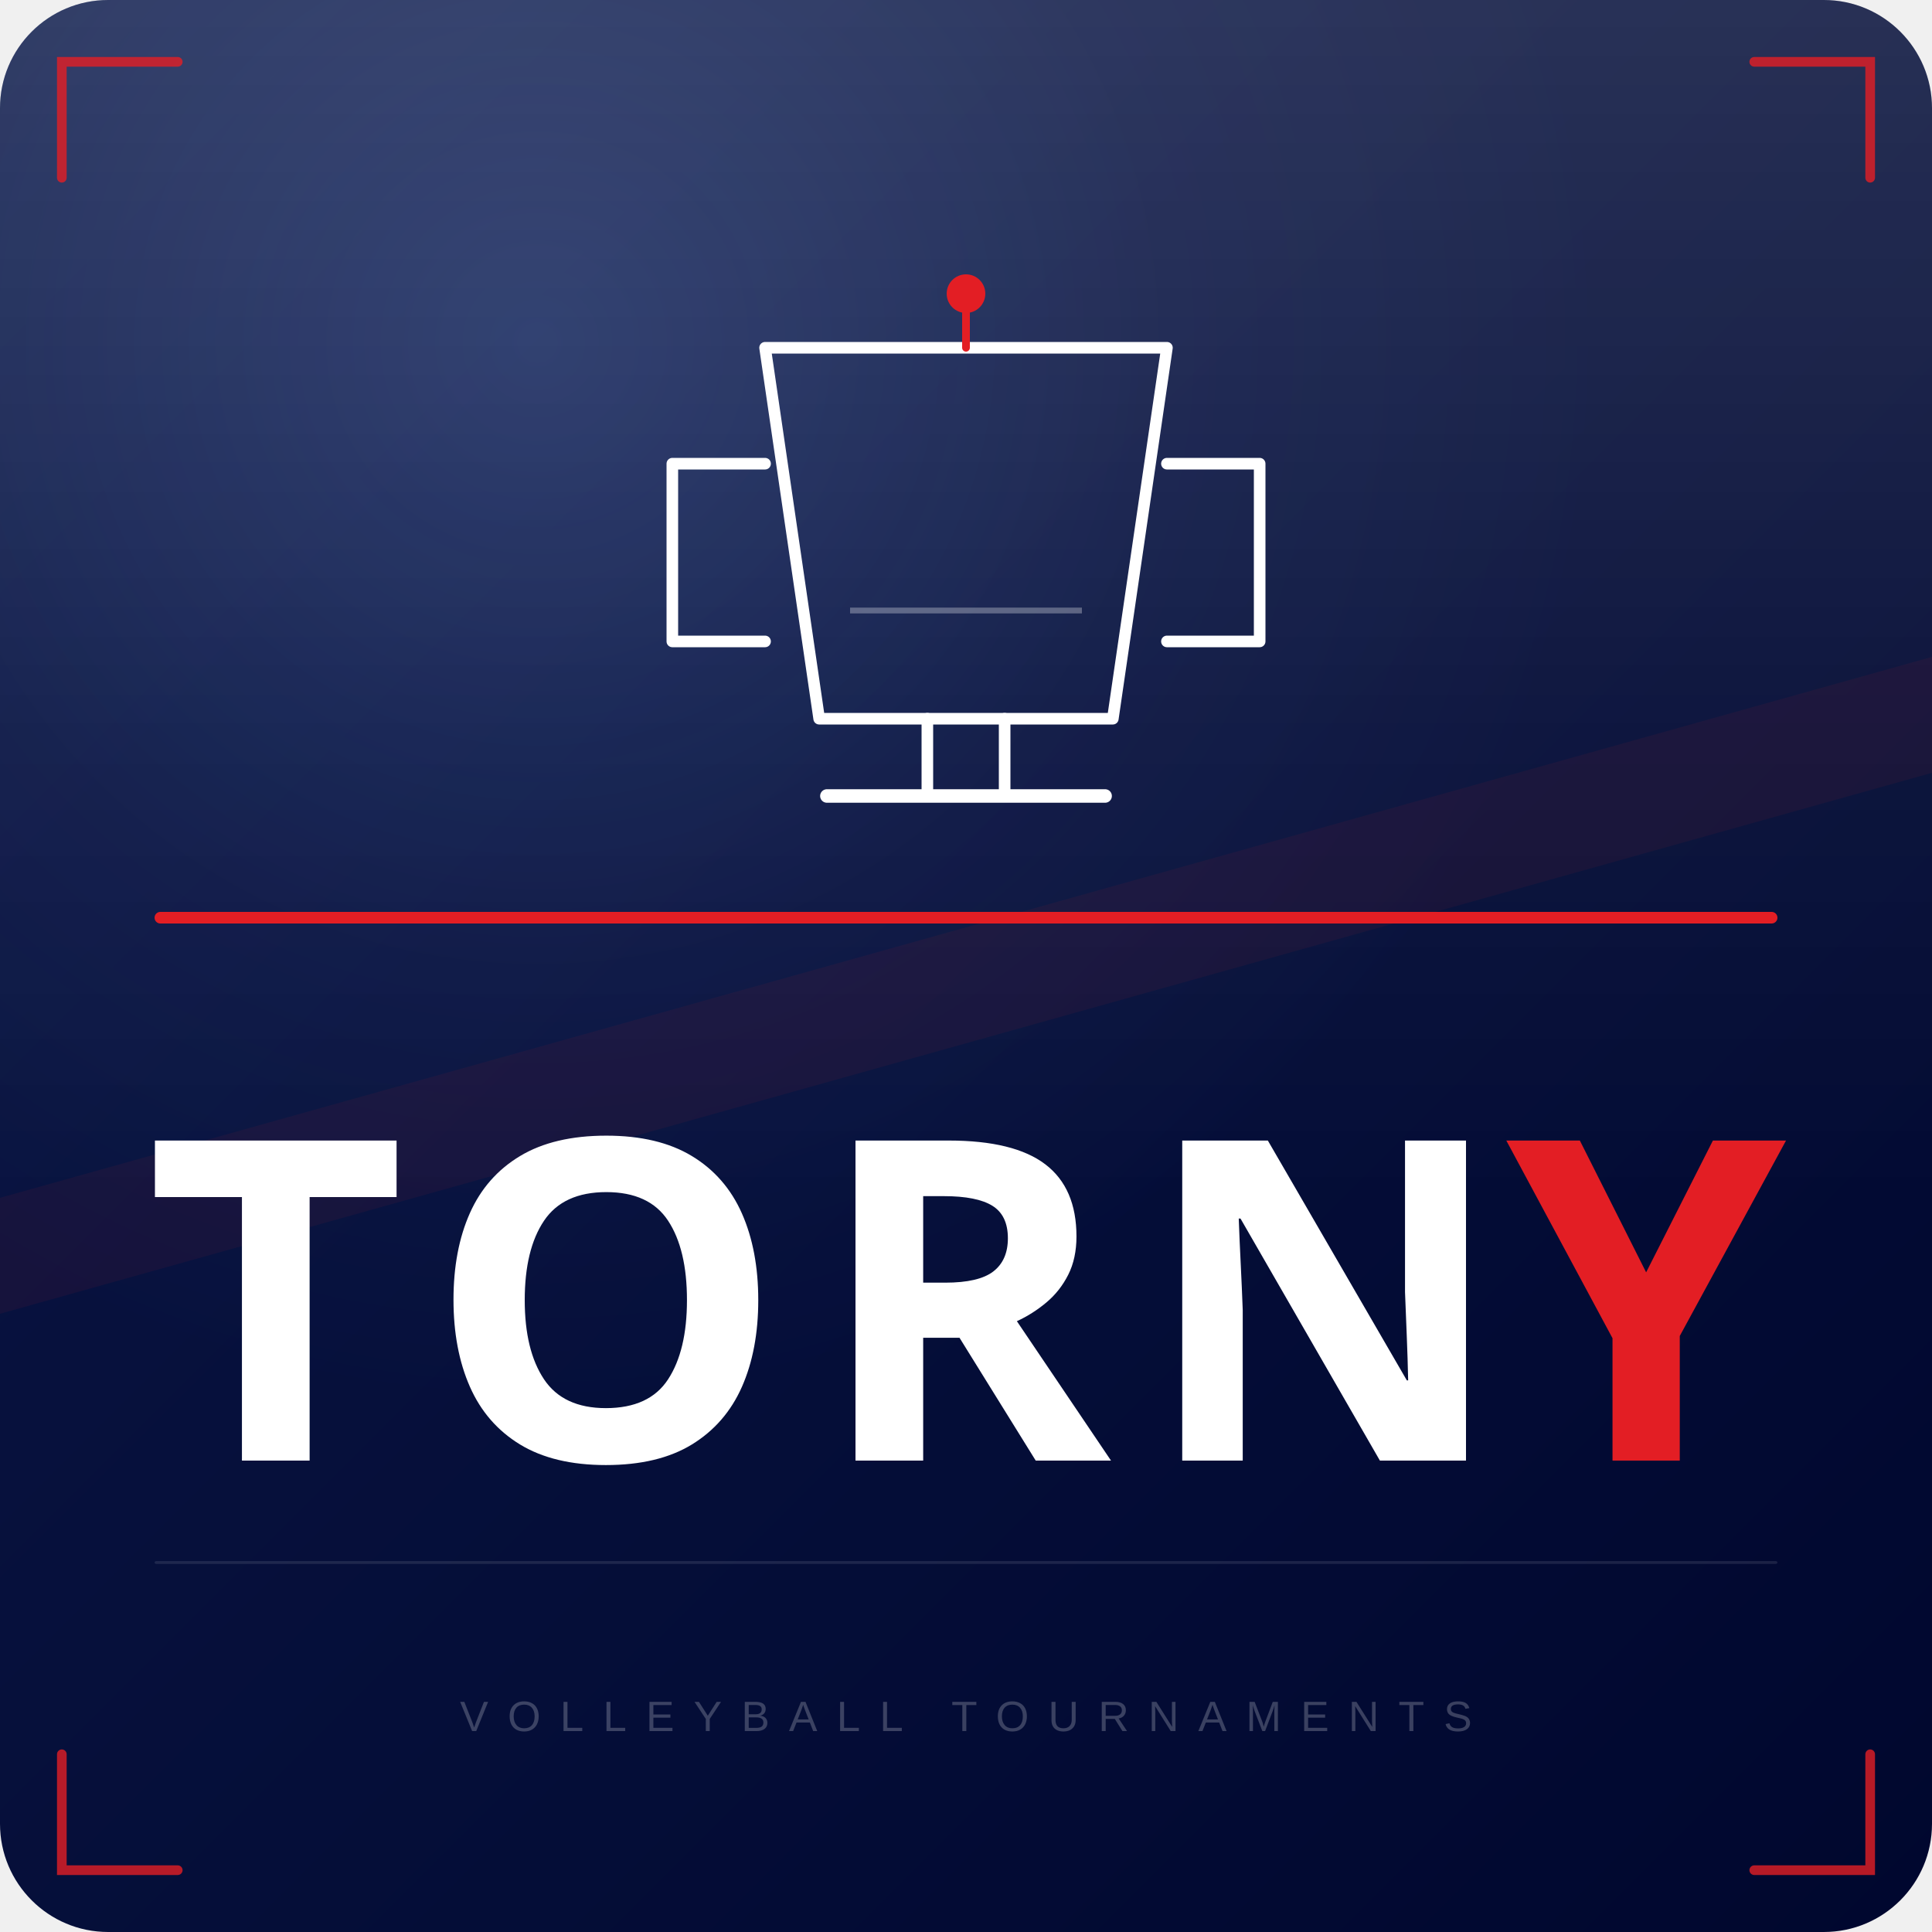
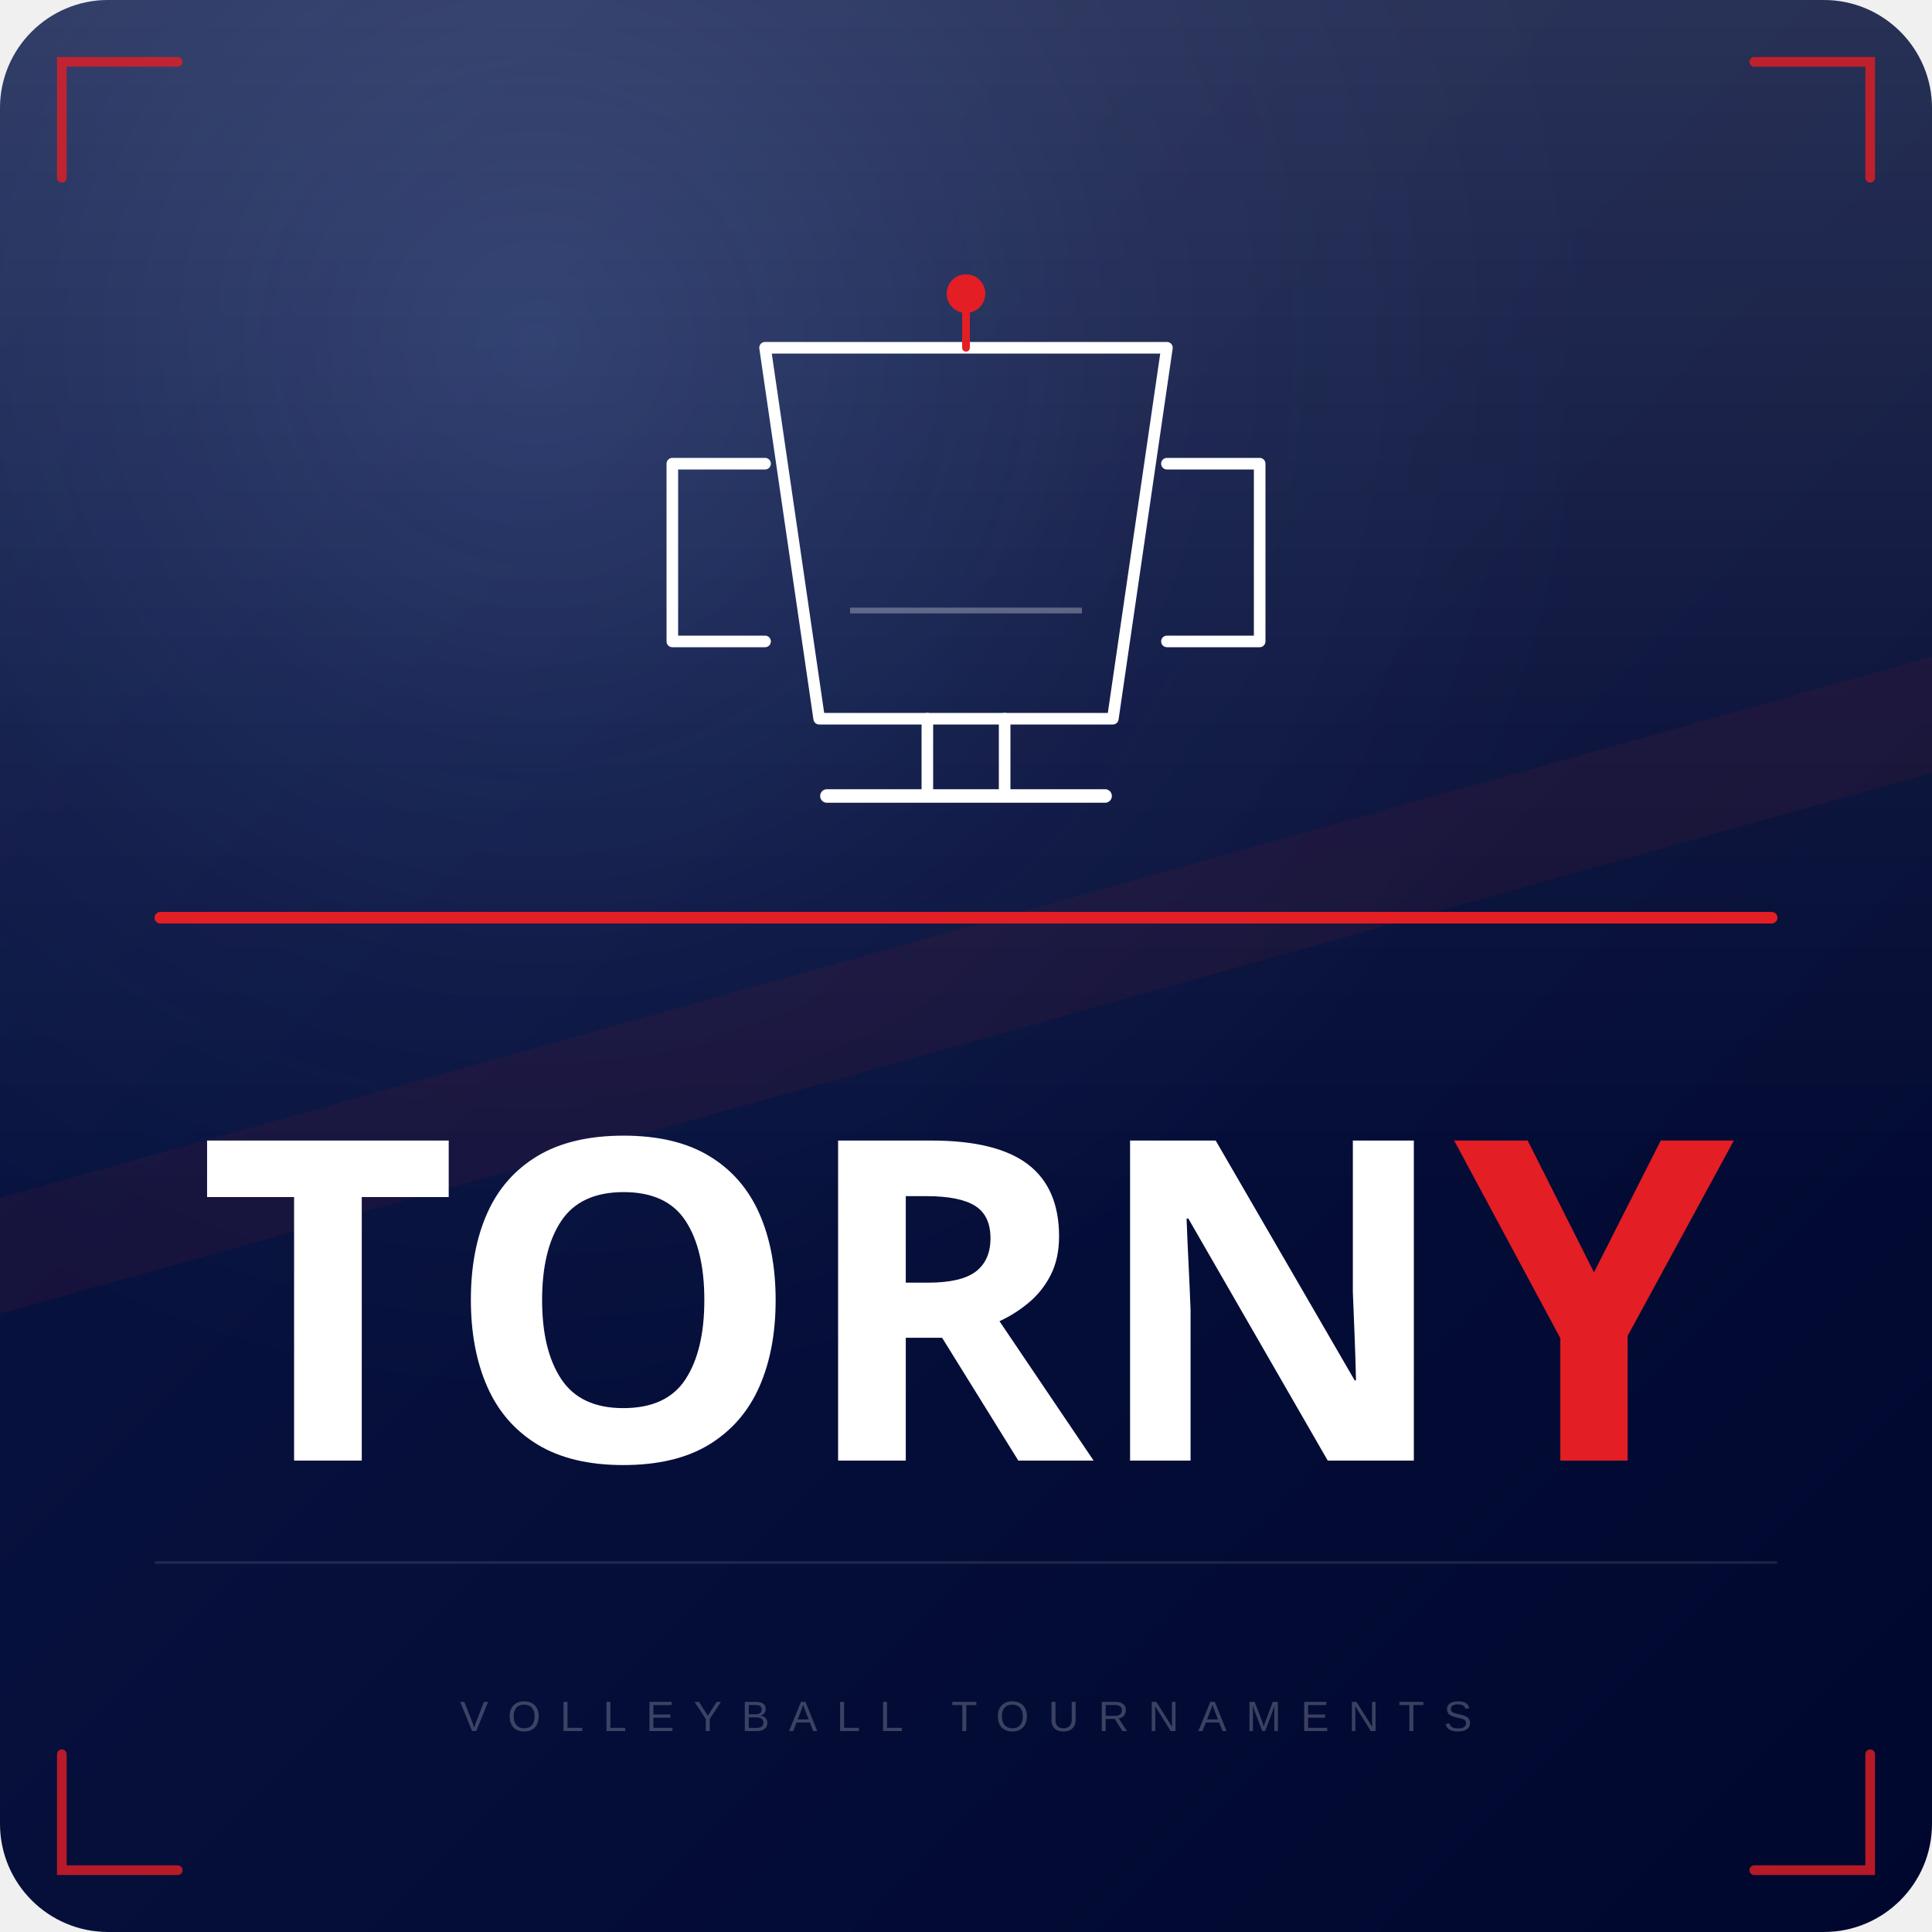
<svg xmlns="http://www.w3.org/2000/svg" viewBox="0 0 500 500" width="500" height="500">
  <defs>
    <linearGradient id="bg" x1="0%" y1="0%" x2="100%" y2="100%">
      <stop offset="0%" stop-color="#0B1746" />
      <stop offset="100%" stop-color="#00072E" />
    </linearGradient>
    <linearGradient id="glass" x1="50%" y1="0%" x2="50%" y2="100%">
      <stop offset="0%" stop-color="#FFFFFF" stop-opacity="0.14" />
      <stop offset="38%" stop-color="#FFFFFF" stop-opacity="0.04" />
      <stop offset="62%" stop-color="#FFFFFF" stop-opacity="0" />
      <stop offset="100%" stop-color="#FFFFFF" stop-opacity="0" />
    </linearGradient>
    <radialGradient id="hotspot" cx="28%" cy="18%" r="55%">
      <stop offset="0%" stop-color="#7BA8FF" stop-opacity="0.18" />
      <stop offset="60%" stop-color="#7BA8FF" stop-opacity="0.04" />
      <stop offset="100%" stop-color="#7BA8FF" stop-opacity="0" />
    </radialGradient>
  </defs>
  <rect width="500" height="500" rx="28" fill="url(#bg)" />
  <rect width="500" height="500" rx="28" fill="url(#hotspot)" />
  <rect width="500" height="500" rx="28" fill="url(#glass)" />
  <polygon points="0,310 500,170 500,200 0,340" fill="#E31E24" opacity="0.07" />
  <g transform="translate(250, 148)">
    <polygon points="-52,-58 52,-58 38,38 -38,38" fill="none" stroke="#FFFFFF" stroke-width="3" stroke-linejoin="round" />
    <line x1="-30" y1="10" x2="30" y2="10" stroke="#FFFFFF" stroke-width="1.5" opacity="0.3" />
    <polyline points="-52,-28 -76,-28 -76,18 -52,18" fill="none" stroke="#FFFFFF" stroke-width="3" stroke-linejoin="round" stroke-linecap="round" />
    <polyline points="52,-28 76,-28 76,18 52,18" fill="none" stroke="#FFFFFF" stroke-width="3" stroke-linejoin="round" stroke-linecap="round" />
    <line x1="-10" y1="38" x2="-10" y2="58" stroke="#FFFFFF" stroke-width="3" stroke-linecap="round" />
    <line x1="10" y1="38" x2="10" y2="58" stroke="#FFFFFF" stroke-width="3" stroke-linecap="round" />
    <line x1="-36" y1="58" x2="36" y2="58" stroke="#FFFFFF" stroke-width="3.5" stroke-linecap="round" />
    <circle cx="0" cy="-72" r="5" fill="#E31E24" />
    <line x1="0" y1="-67" x2="0" y2="-58" stroke="#E31E24" stroke-width="2" stroke-linecap="round" />
  </g>
  <rect x="40" y="236" width="420" height="3" rx="1.5" fill="#E31E24" />
-   <text x="250" y="378" font-family="'Archivo Black','Arial Black','Impact','Haettenschweiler',sans-serif" font-weight="900" font-size="116" letter-spacing="8" text-anchor="middle" dominant-baseline="auto" fill="#FFFFFF">TORN<tspan fill="#E31E24">Y</tspan>
+   <text x="250" y="378" font-family="'Arial Black','Impact','Haettenschweiler',sans-serif" font-weight="900" font-size="116" letter-spacing="-1" text-anchor="middle" dominant-baseline="auto" fill="#FFFFFF">TORN<tspan fill="#E31E24">Y</tspan>
  </text>
  <rect x="40" y="404" width="420" height="0.75" rx="0.5" fill="#FFFFFF" opacity="0.10" />
  <text x="250" y="448" font-family="'Arial',sans-serif" font-weight="400" font-size="11" letter-spacing="5" text-anchor="middle" fill="#FFFFFF" opacity="0.22">VOLLEYBALL TOURNAMENTS</text>
  <g stroke="#E31E24" stroke-width="2.5" fill="none" opacity="0.8" stroke-linecap="round">
    <path d="M16 46 L16 16 L46 16" />
    <path d="M454 16 L484 16 L484 46" />
    <path d="M16 454 L16 484 L46 484" />
    <path d="M454 484 L484 484 L484 454" />
  </g>
</svg>
